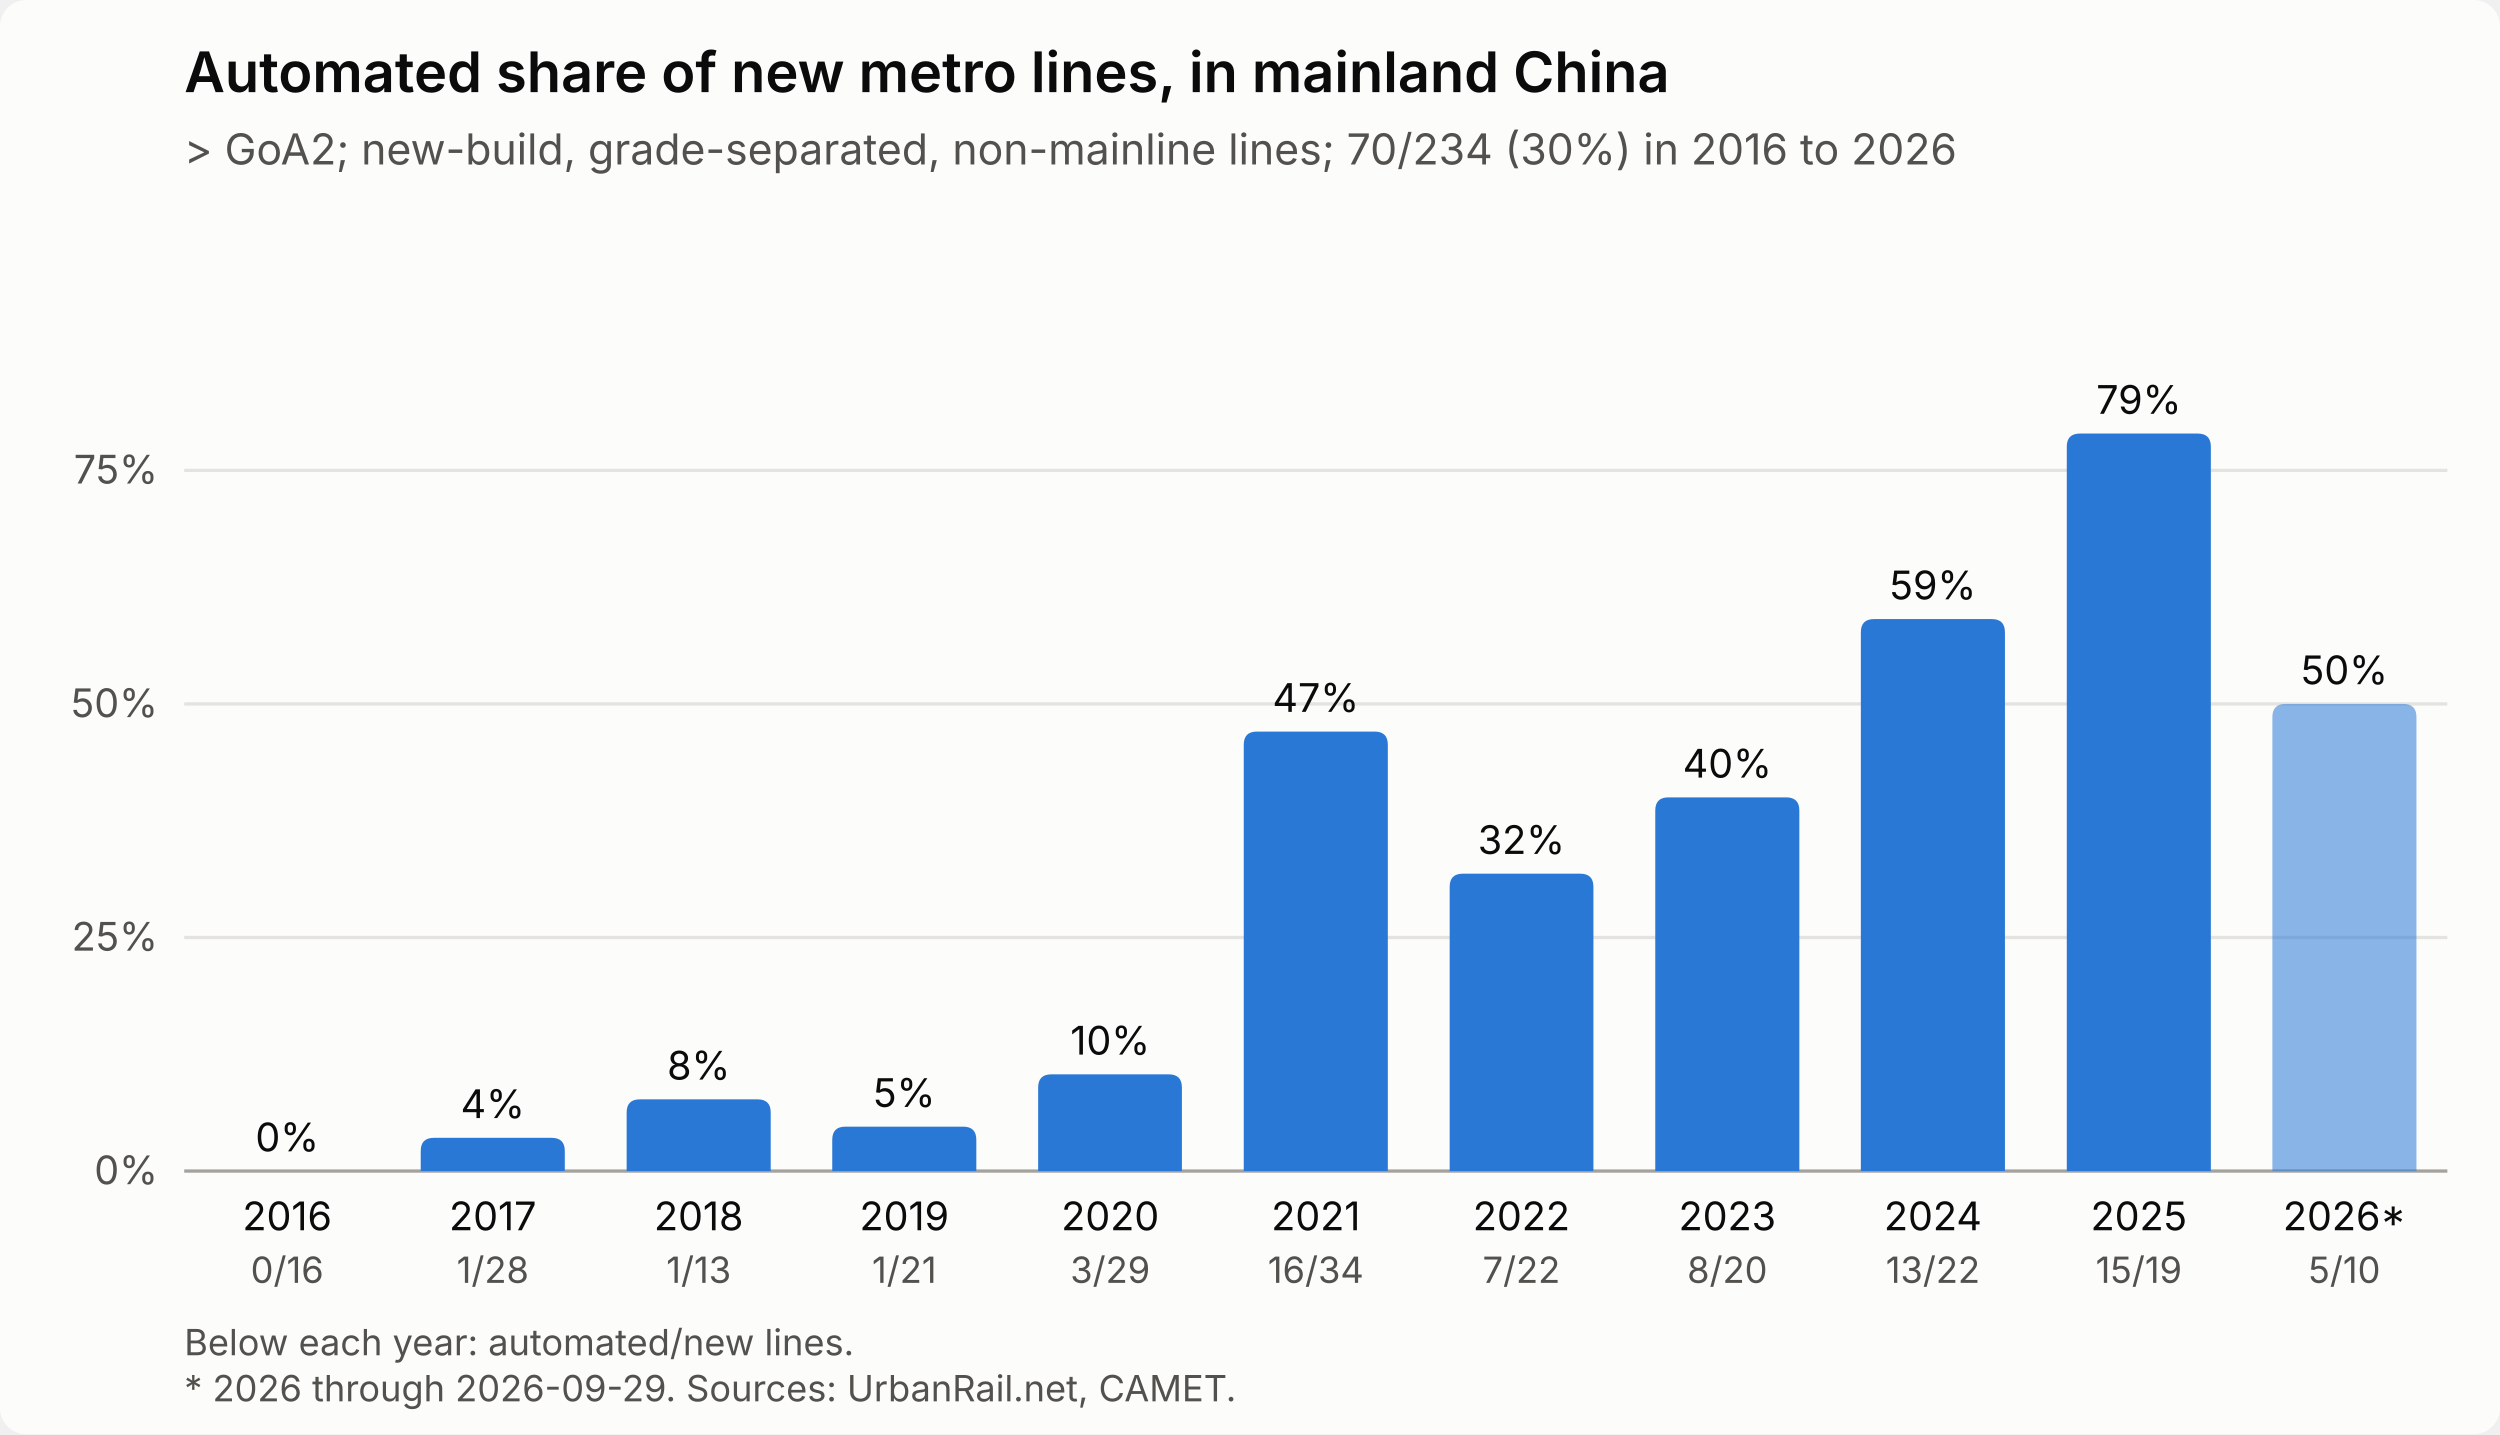
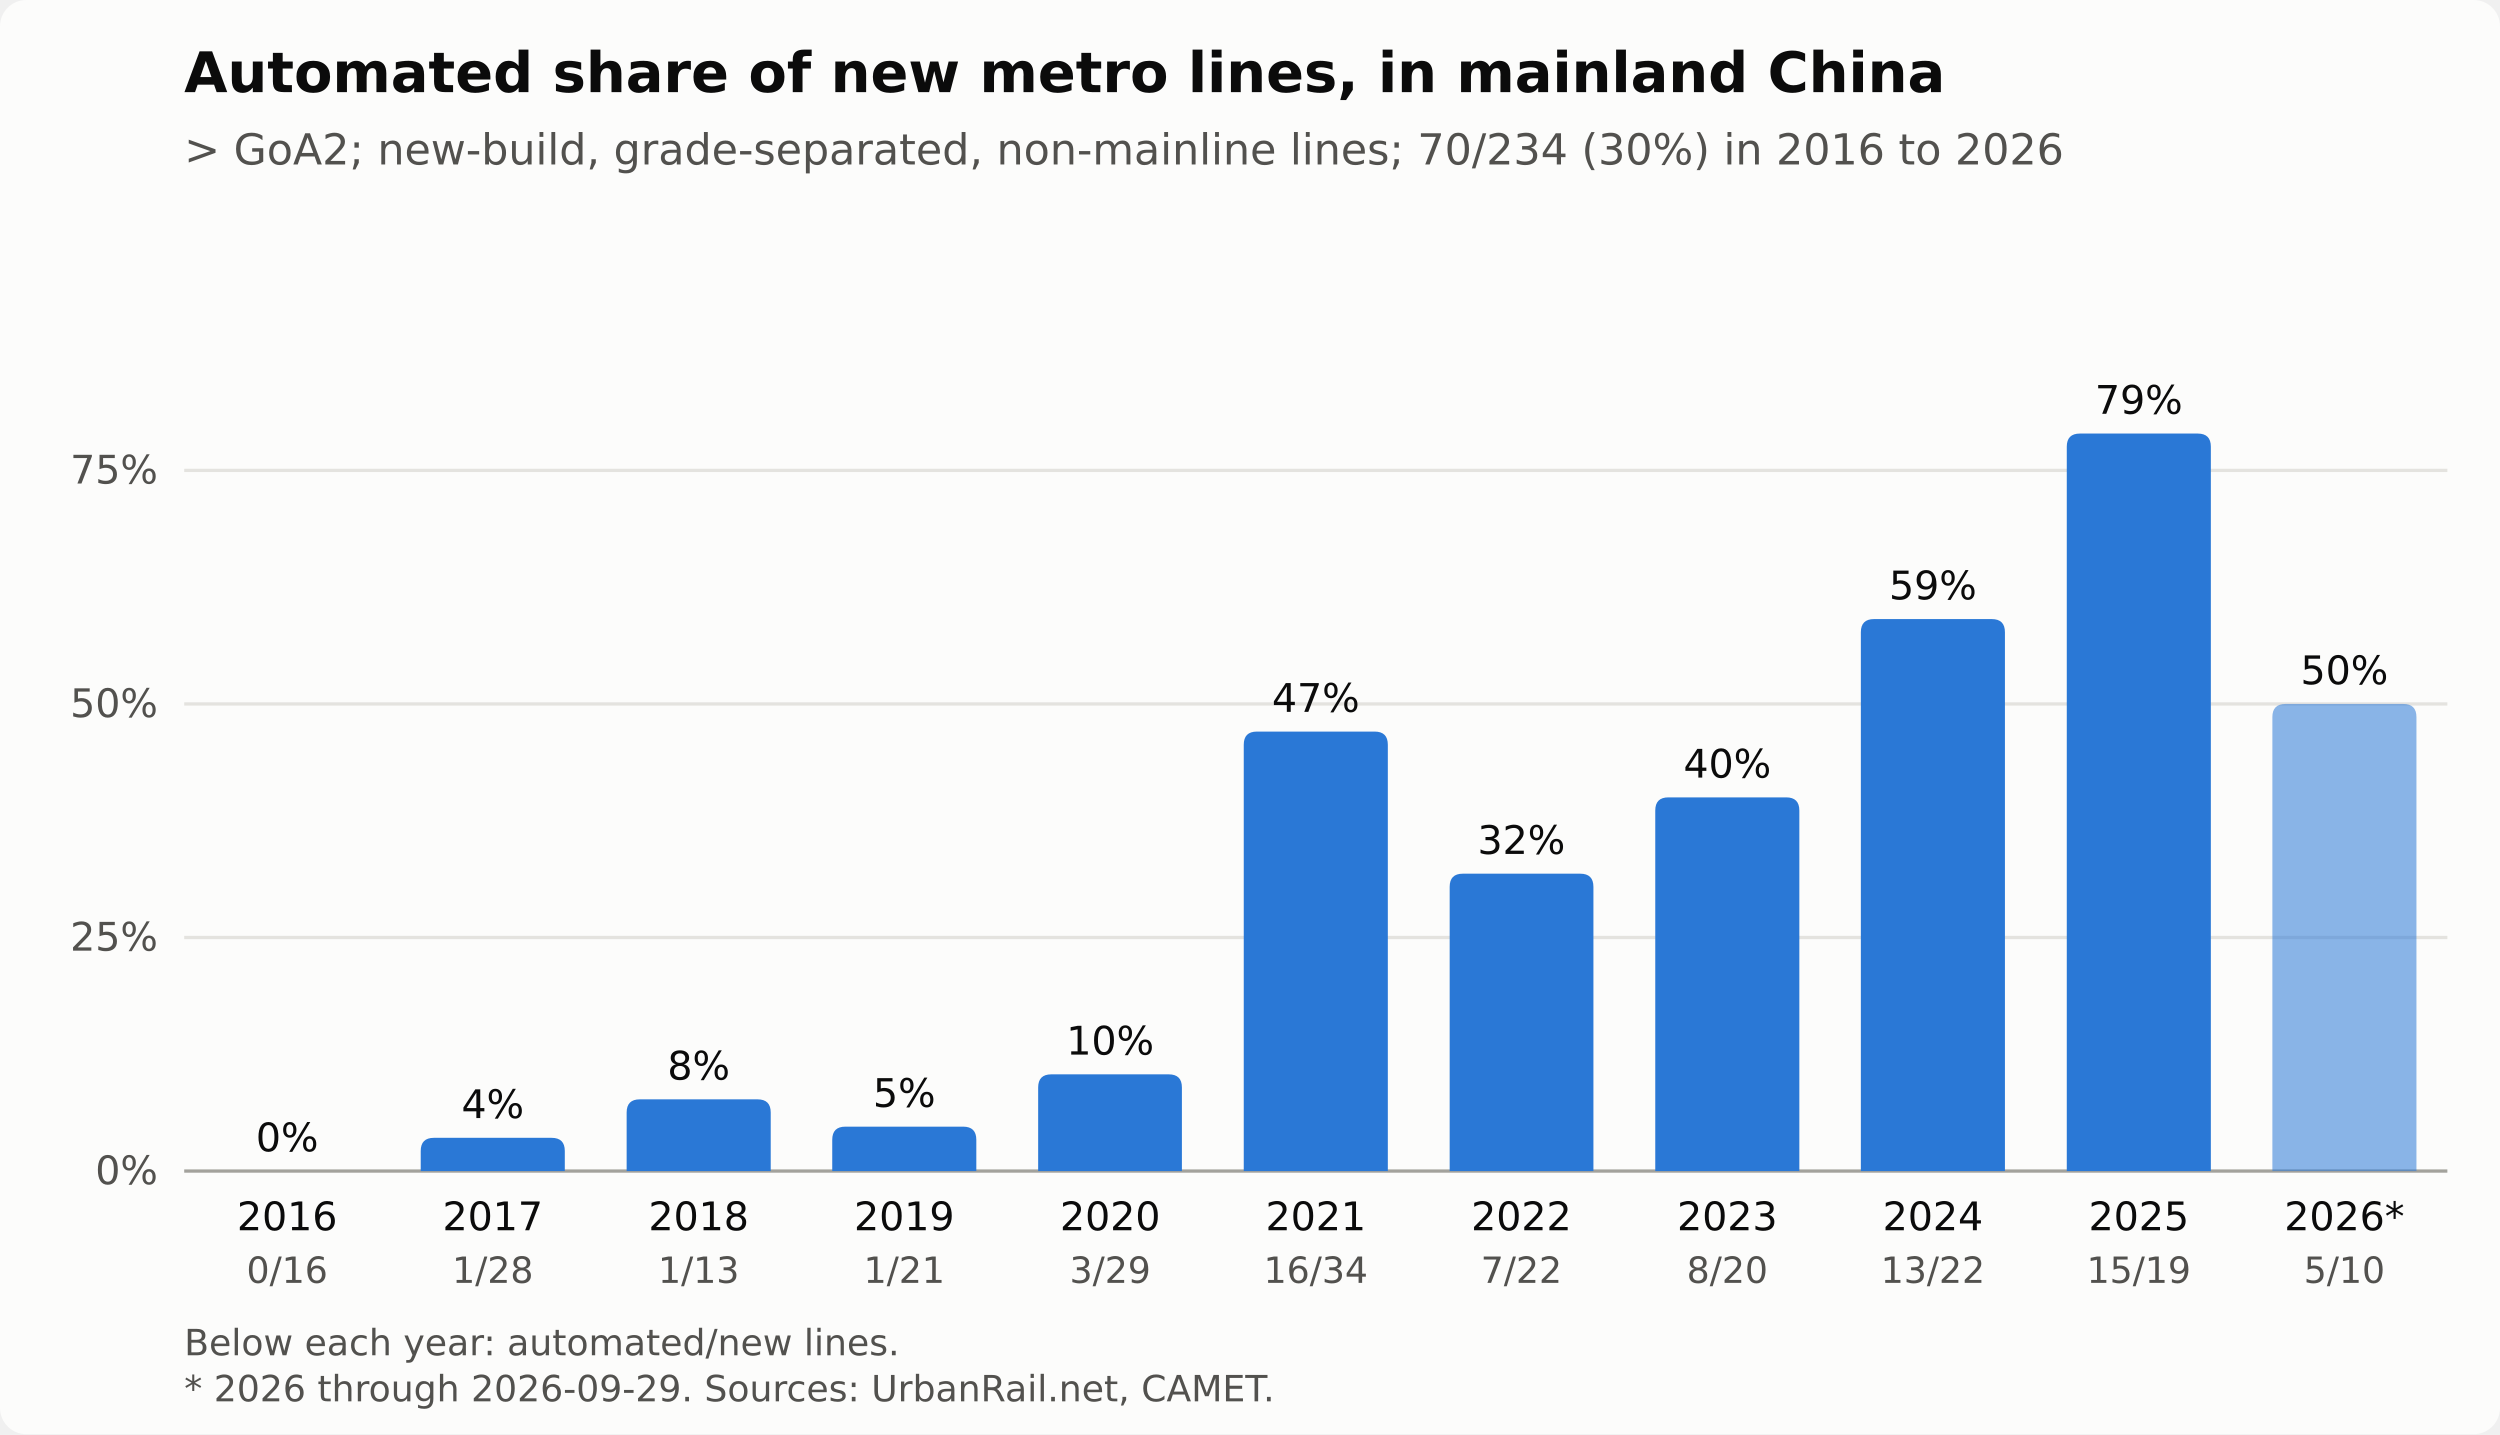
- <svg xmlns="http://www.w3.org/2000/svg" viewBox="0 0 760 436" width="760" height="436" role="img" aria-labelledby="t d" font-family="system-ui, -apple-system, Segoe UI, sans-serif">
+ <svg xmlns="http://www.w3.org/2000/svg" viewBox="0 0 760 436" width="760" height="436" role="img" aria-labelledby="t d" font-family="system-ui, -apple-system, Segoe UI, DejaVu Sans, sans-serif">
  <style>
.bg{fill:#fcfcfb}.bar{fill:#2a78d6}.bar.partial{fill-opacity:.55}
.grid{stroke:#e4e3df;stroke-width:1}.axis{stroke:#a3a29c;stroke-width:1}
.t1{fill:#0b0b0b}.t2{fill:#52514e}
@media (prefers-color-scheme: dark){
.bg{fill:#1a1a19}.bar{fill:#3987e5}.grid{stroke:#2e2e2c}.axis{stroke:#5d5c57}
.t1{fill:#ffffff}.t2{fill:#c3c2b7}}
</style>
  <rect class="bg" width="760" height="436" rx="8" />
  <text class="t1" x="56" y="28" font-size="17" font-weight="600">Automated share of new metro lines, in mainland China</text>
  <text class="t2" x="56" y="50" font-size="13">&gt; GoA2; new-build, grade-separated, non-mainline lines; 70/234 (30%) in 2016 to 2026</text>
  <line class="axis" x1="56" x2="744" y1="356.0" y2="356.0" />
  <text class="t2" x="48" y="360.0" font-size="12" text-anchor="end">0%</text>
  <line class="grid" x1="56" x2="744" y1="285.0" y2="285.0" />
  <text class="t2" x="48" y="289.0" font-size="12" text-anchor="end">25%</text>
  <line class="grid" x1="56" x2="744" y1="214.0" y2="214.0" />
  <text class="t2" x="48" y="218.0" font-size="12" text-anchor="end">50%</text>
  <line class="grid" x1="56" x2="744" y1="143.0" y2="143.0" />
  <text class="t2" x="48" y="147.0" font-size="12" text-anchor="end">75%</text>
  <g>
    <rect x="56.0" y="72" width="62.5" height="284" fill="transparent" />
    <path class="bar" d="M65.4,356.0 V356.0 Q65.4,356.0 65.4,356.0 H109.2 Q109.2,356.0 109.2,356.0 V356.0 Z" />
    <text class="t1" x="87.3" y="350.0" font-size="12" text-anchor="middle">0%</text>
  </g>
  <text class="t1" x="87.3" y="374.0" font-size="12" text-anchor="middle">2016</text>
  <text class="t2" x="87.3" y="390.0" font-size="11" text-anchor="middle">0/16</text>
  <g>
    <rect x="118.5" y="72" width="62.5" height="284" fill="transparent" />
    <path class="bar" d="M127.9,356.0 V349.9 Q127.9,345.9 131.9,345.9 H167.7 Q171.7,345.9 171.7,349.9 V356.0 Z" />
    <text class="t1" x="149.8" y="339.9" font-size="12" text-anchor="middle">4%</text>
  </g>
  <text class="t1" x="149.8" y="374.0" font-size="12" text-anchor="middle">2017</text>
  <text class="t2" x="149.8" y="390.0" font-size="11" text-anchor="middle">1/28</text>
  <g>
    <rect x="181.1" y="72" width="62.5" height="284" fill="transparent" />
    <path class="bar" d="M190.5,356.0 V338.2 Q190.5,334.2 194.5,334.2 H230.3 Q234.3,334.2 234.3,338.2 V356.0 Z" />
    <text class="t1" x="212.4" y="328.2" font-size="12" text-anchor="middle">8%</text>
  </g>
  <text class="t1" x="212.4" y="374.0" font-size="12" text-anchor="middle">2018</text>
  <text class="t2" x="212.4" y="390.0" font-size="11" text-anchor="middle">1/13</text>
  <g>
    <rect x="243.6" y="72" width="62.5" height="284" fill="transparent" />
    <path class="bar" d="M253.0,356.0 V346.5 Q253.0,342.5 257.0,342.5 H292.8 Q296.8,342.5 296.8,346.5 V356.0 Z" />
    <text class="t1" x="274.9" y="336.5" font-size="12" text-anchor="middle">5%</text>
  </g>
  <text class="t1" x="274.9" y="374.0" font-size="12" text-anchor="middle">2019</text>
  <text class="t2" x="274.9" y="390.0" font-size="11" text-anchor="middle">1/21</text>
  <g>
    <rect x="306.2" y="72" width="62.5" height="284" fill="transparent" />
    <path class="bar" d="M315.6,356.0 V330.6 Q315.6,326.6 319.6,326.6 H355.3 Q359.3,326.6 359.3,330.6 V356.0 Z" />
    <text class="t1" x="337.5" y="320.6" font-size="12" text-anchor="middle">10%</text>
  </g>
  <text class="t1" x="337.5" y="374.0" font-size="12" text-anchor="middle">2020</text>
  <text class="t2" x="337.5" y="390.0" font-size="11" text-anchor="middle">3/29</text>
  <g>
    <rect x="368.7" y="72" width="62.5" height="284" fill="transparent" />
    <path class="bar" d="M378.1,356.0 V226.4 Q378.1,222.4 382.1,222.4 H417.9 Q421.9,222.4 421.9,226.4 V356.0 Z" />
    <text class="t1" x="400.0" y="216.4" font-size="12" text-anchor="middle">47%</text>
  </g>
  <text class="t1" x="400.0" y="374.0" font-size="12" text-anchor="middle">2021</text>
  <text class="t2" x="400.0" y="390.0" font-size="11" text-anchor="middle">16/34</text>
  <g>
    <rect x="431.3" y="72" width="62.5" height="284" fill="transparent" />
    <path class="bar" d="M440.7,356.0 V269.6 Q440.7,265.6 444.7,265.6 H480.4 Q484.4,265.6 484.4,269.6 V356.0 Z" />
    <text class="t1" x="462.5" y="259.6" font-size="12" text-anchor="middle">32%</text>
  </g>
  <text class="t1" x="462.5" y="374.0" font-size="12" text-anchor="middle">2022</text>
  <text class="t2" x="462.5" y="390.0" font-size="11" text-anchor="middle">7/22</text>
  <g>
    <rect x="493.8" y="72" width="62.5" height="284" fill="transparent" />
    <path class="bar" d="M503.2,356.0 V246.4 Q503.2,242.4 507.2,242.4 H543.0 Q547.0,242.4 547.0,246.4 V356.0 Z" />
    <text class="t1" x="525.1" y="236.4" font-size="12" text-anchor="middle">40%</text>
  </g>
  <text class="t1" x="525.1" y="374.0" font-size="12" text-anchor="middle">2023</text>
  <text class="t2" x="525.1" y="390.0" font-size="11" text-anchor="middle">8/20</text>
  <g>
    <rect x="556.4" y="72" width="62.5" height="284" fill="transparent" />
    <path class="bar" d="M565.7,356.0 V192.2 Q565.7,188.2 569.7,188.2 H605.5 Q609.5,188.2 609.5,192.2 V356.0 Z" />
    <text class="t1" x="587.6" y="182.2" font-size="12" text-anchor="middle">59%</text>
  </g>
  <text class="t1" x="587.6" y="374.0" font-size="12" text-anchor="middle">2024</text>
  <text class="t2" x="587.6" y="390.0" font-size="11" text-anchor="middle">13/22</text>
  <g>
    <rect x="618.9" y="72" width="62.5" height="284" fill="transparent" />
    <path class="bar" d="M628.3,356.0 V135.8 Q628.3,131.8 632.3,131.8 H668.1 Q672.1,131.8 672.1,135.8 V356.0 Z" />
    <text class="t1" x="650.2" y="125.8" font-size="12" text-anchor="middle">79%</text>
  </g>
  <text class="t1" x="650.2" y="374.0" font-size="12" text-anchor="middle">2025</text>
  <text class="t2" x="650.2" y="390.0" font-size="11" text-anchor="middle">15/19</text>
  <g>
    <rect x="681.5" y="72" width="62.5" height="284" fill="transparent" />
    <path class="bar partial" d="M690.8,356.0 V218.0 Q690.8,214.0 694.8,214.0 H730.6 Q734.6,214.0 734.6,218.0 V356.0 Z" />
    <text class="t1" x="712.7" y="208.0" font-size="12" text-anchor="middle">50%</text>
  </g>
  <text class="t1" x="712.7" y="374.0" font-size="12" text-anchor="middle">2026*</text>
  <text class="t2" x="712.7" y="390.0" font-size="11" text-anchor="middle">5/10</text>
  <text class="t2" x="56" y="412" font-size="11">Below each year: automated/new lines.</text>
  <text class="t2" x="56" y="426" font-size="11">* 2026 through 2026-09-29. Sources: UrbanRail.net, CAMET.</text>
</svg>
